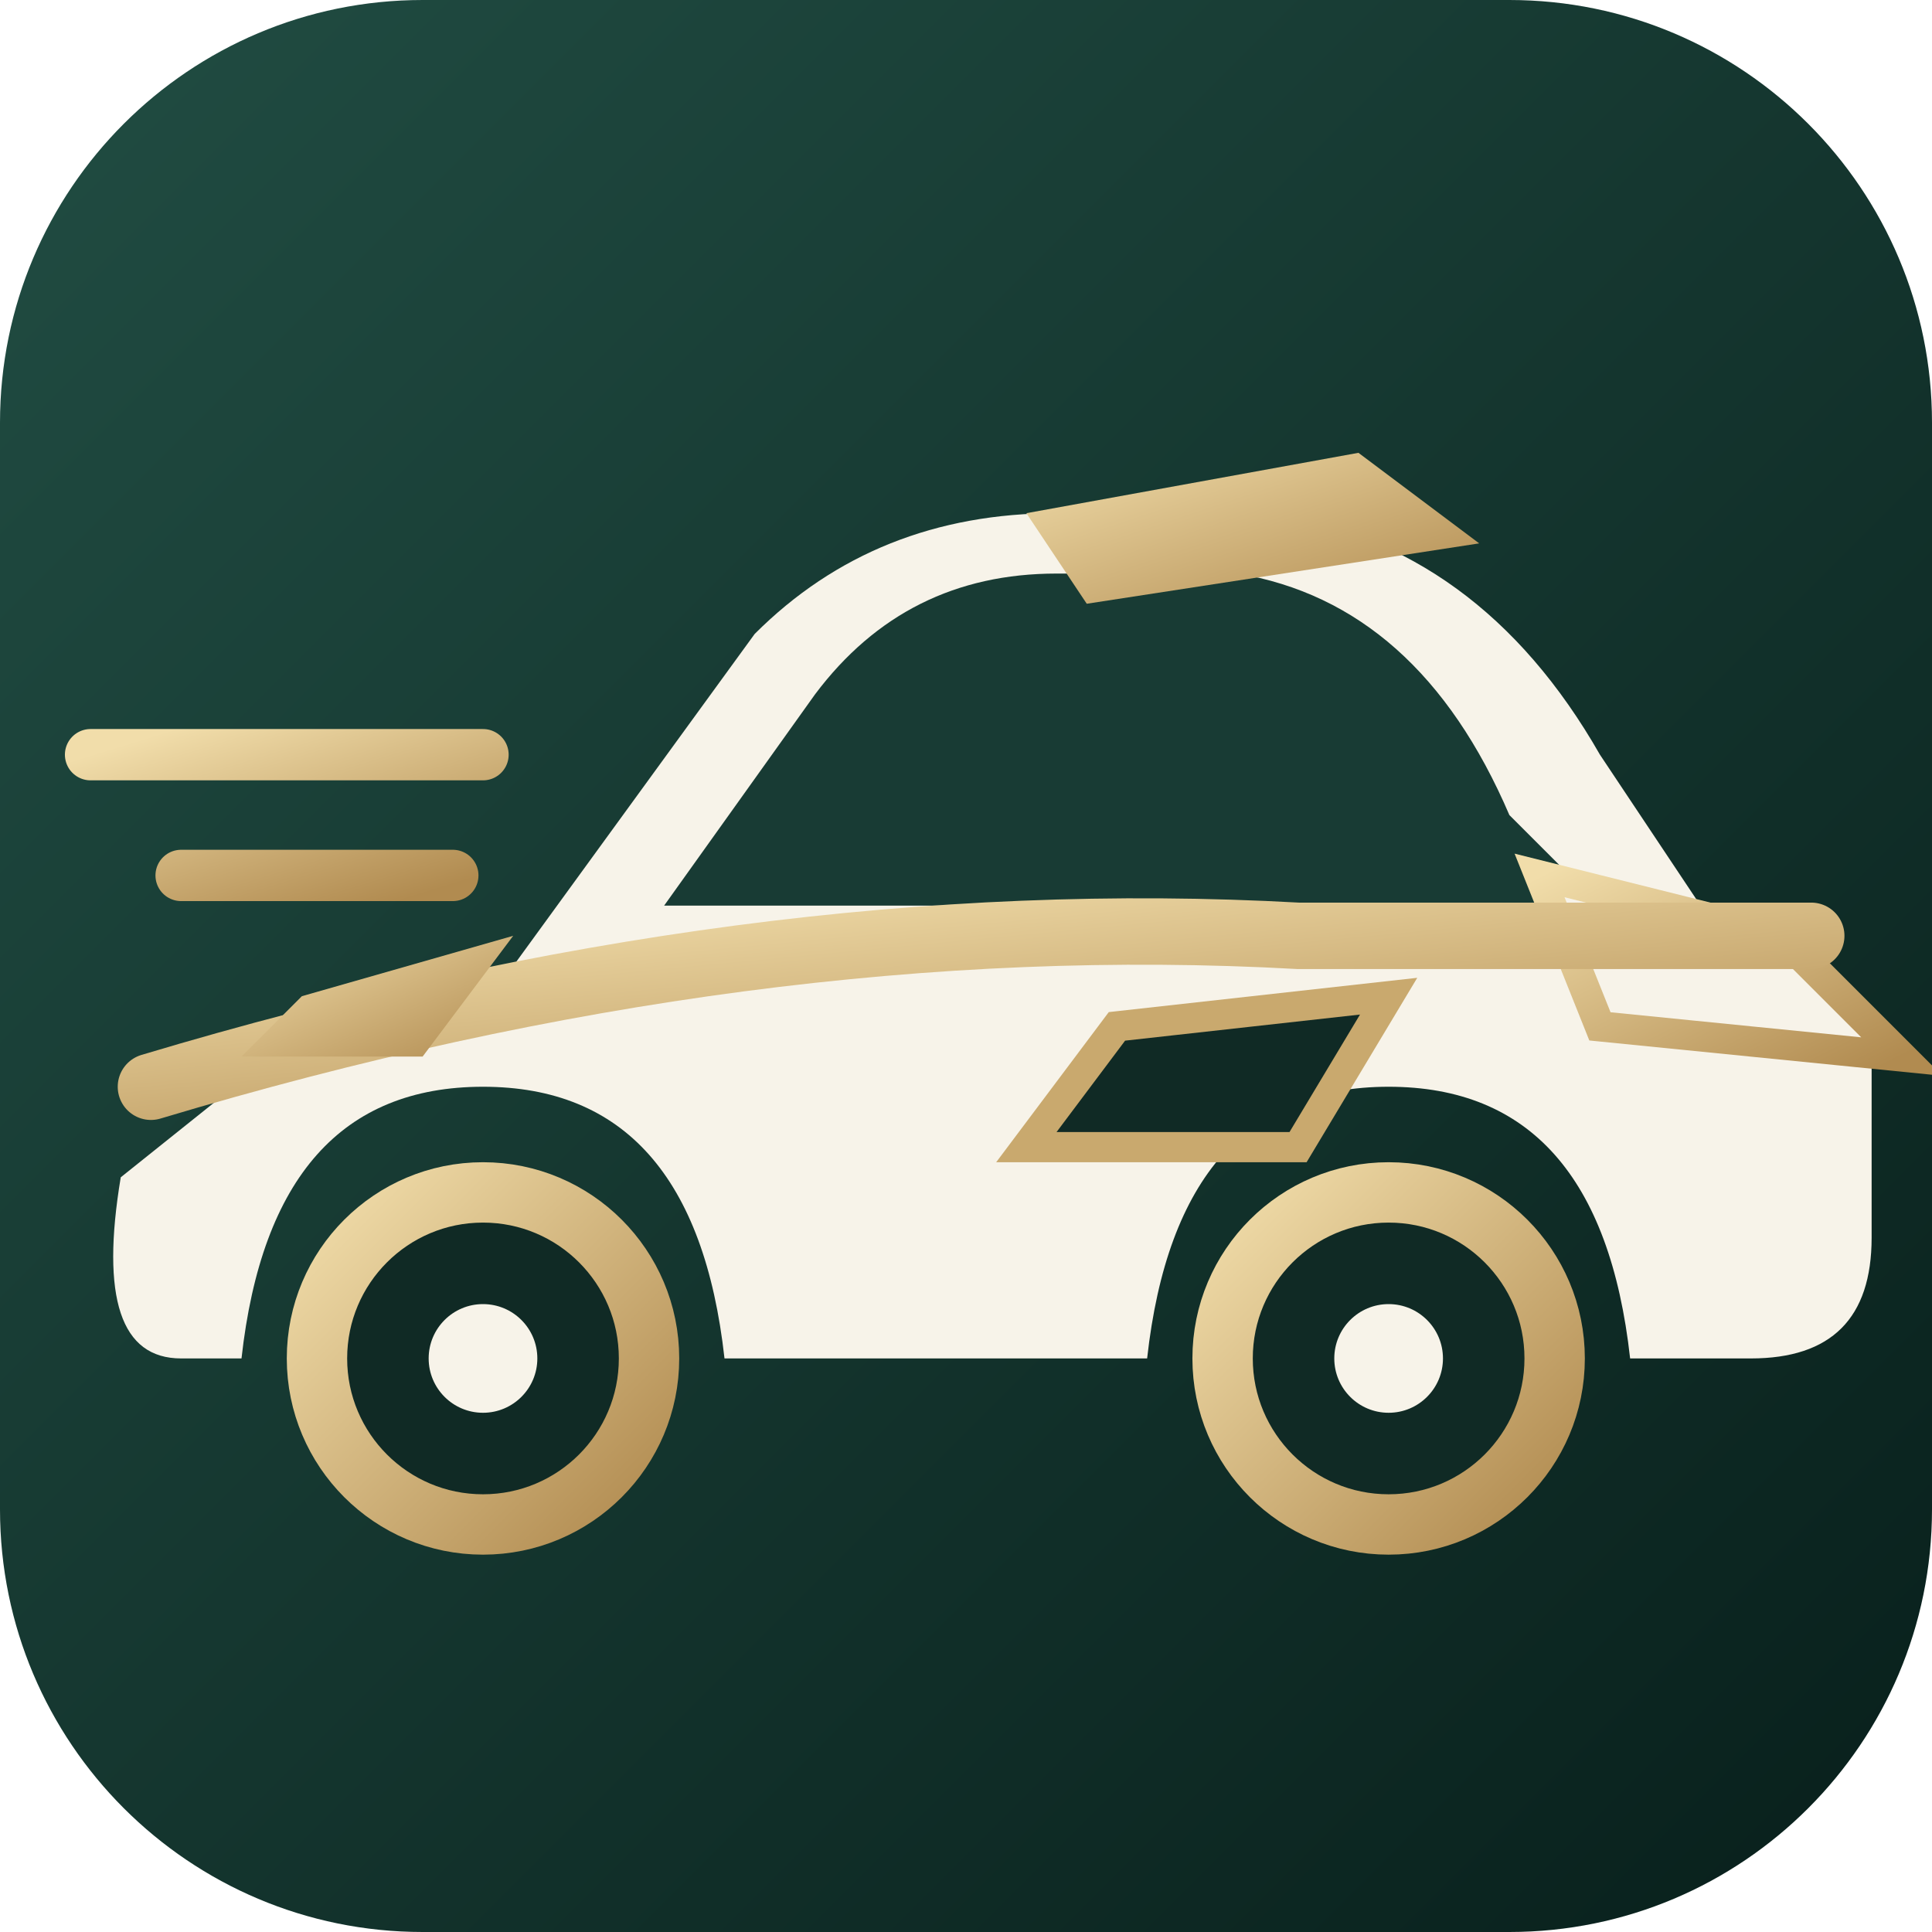
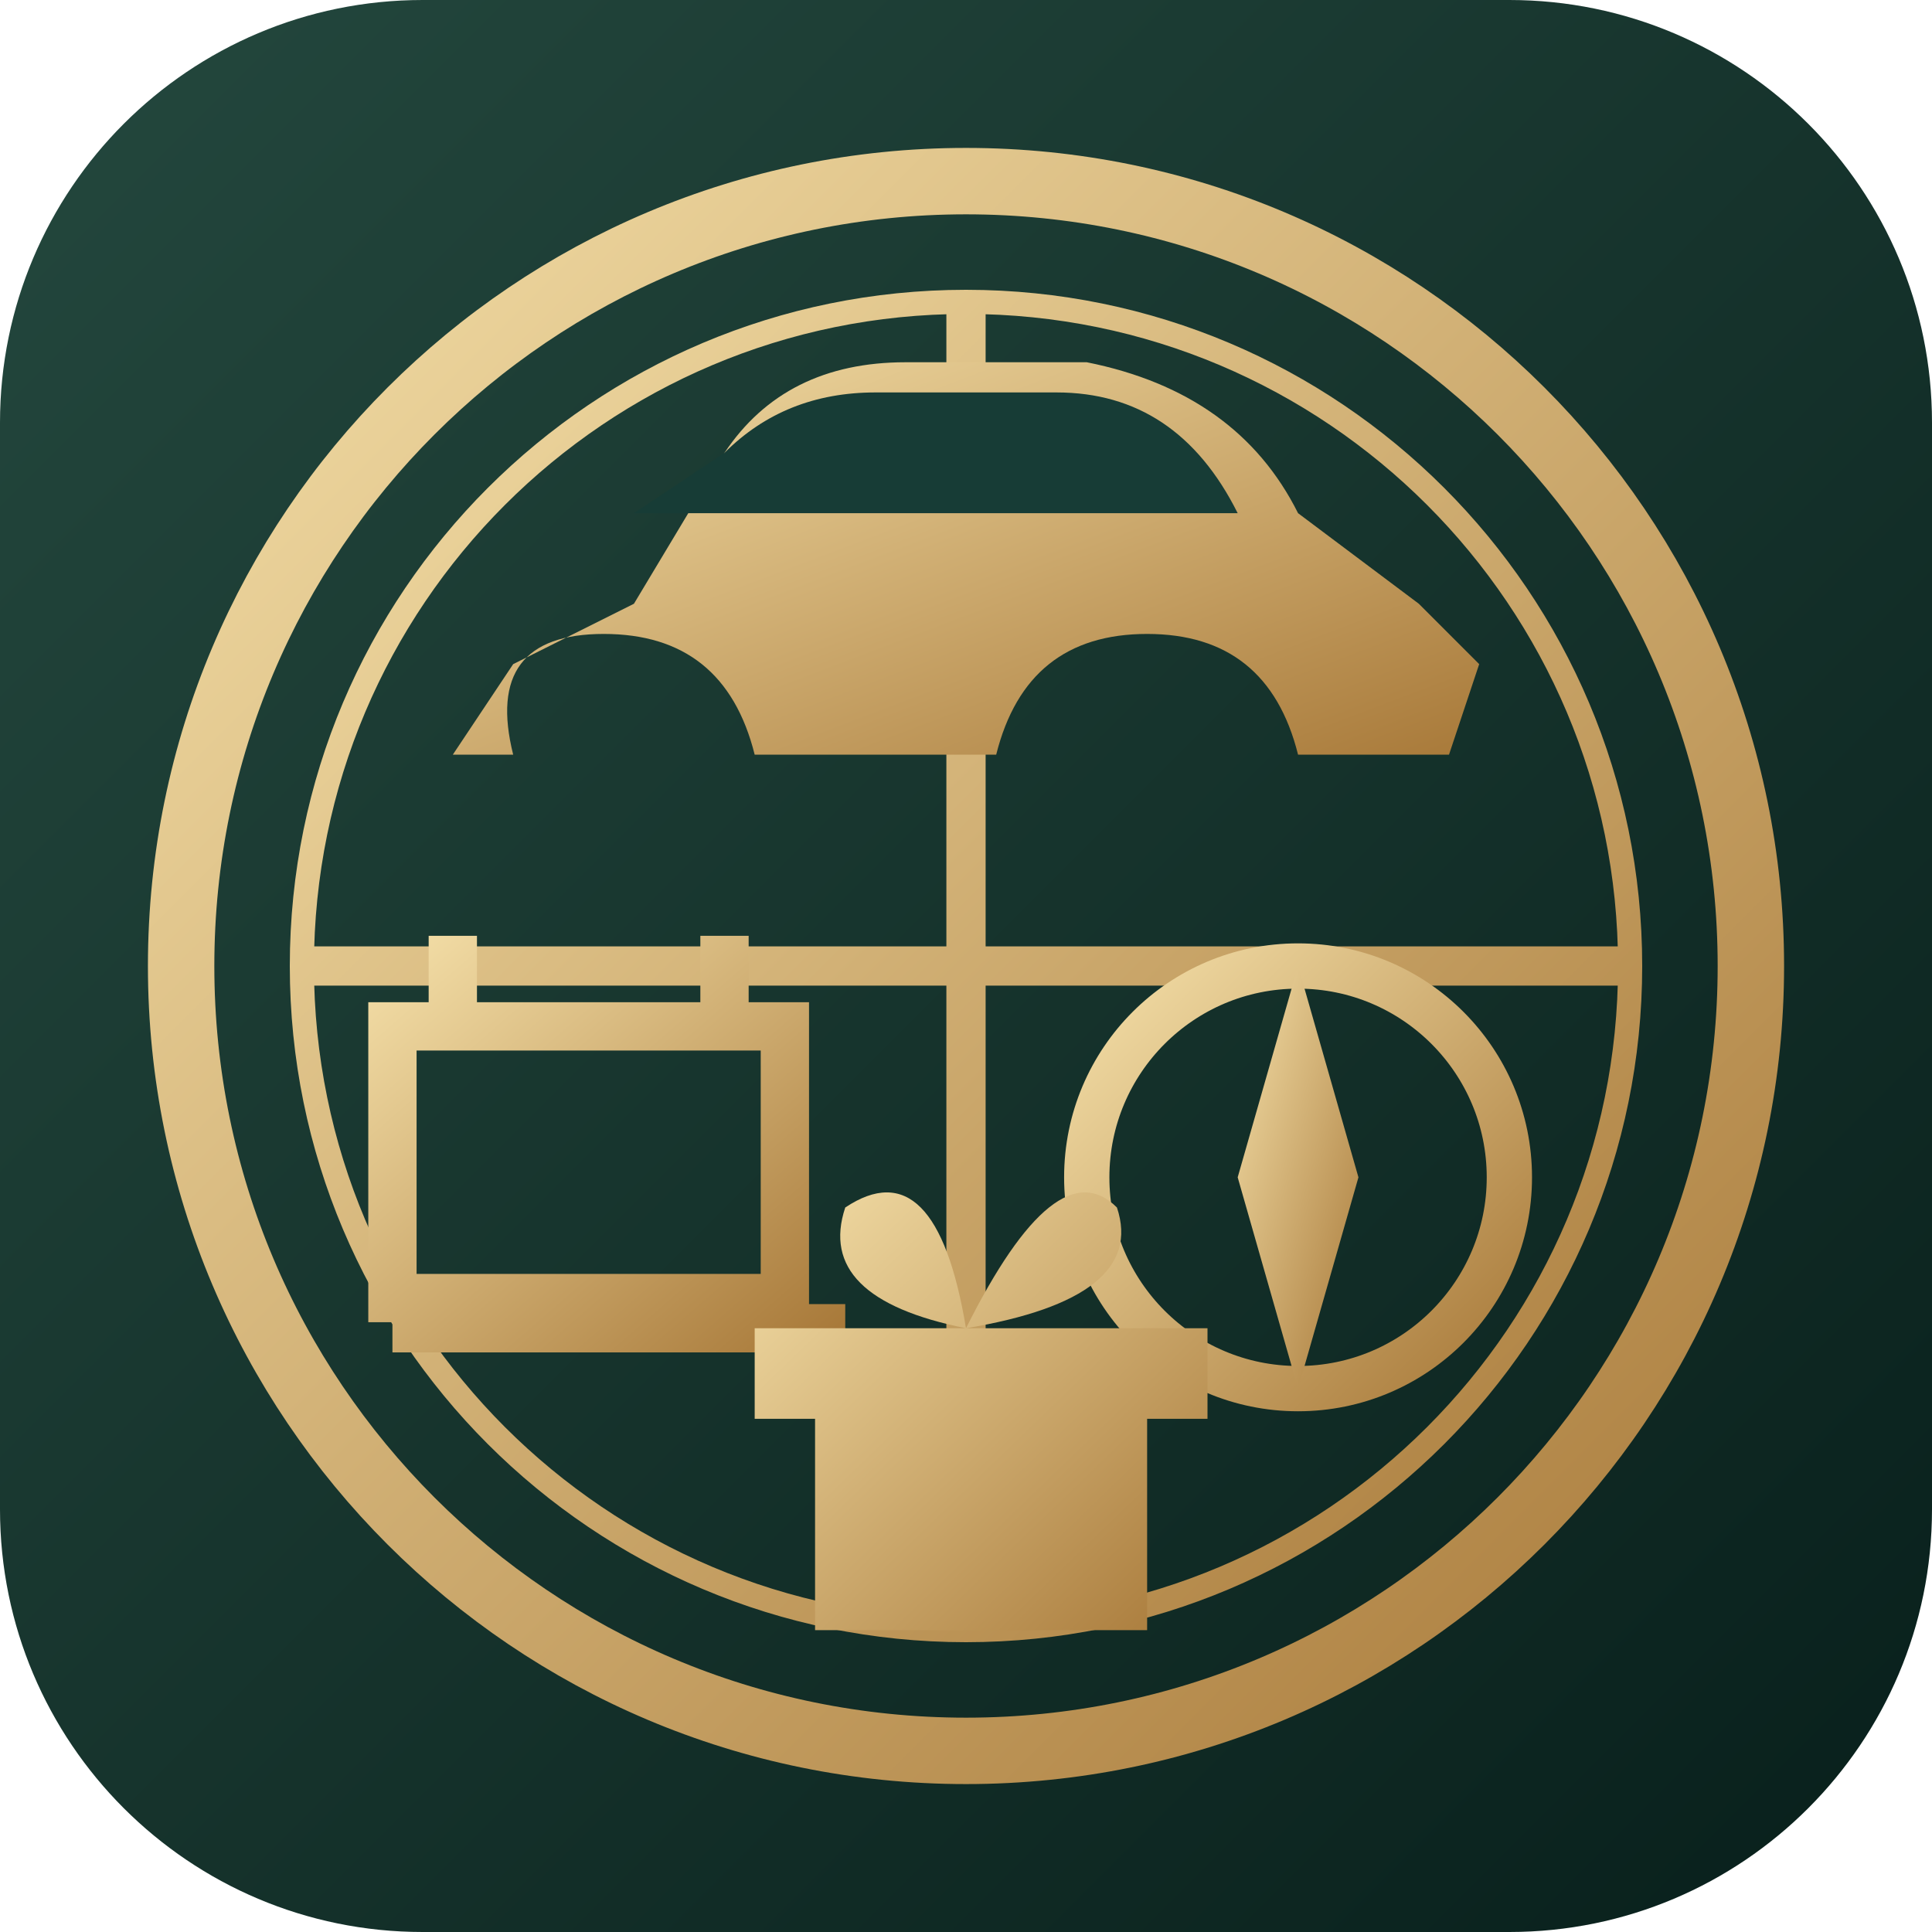
<svg xmlns="http://www.w3.org/2000/svg" viewBox="0 0 64 64">
  <defs>
    <linearGradient id="bg" x1="0" y1="0" x2="1" y2="1">
-       <stop stop-color="#214D43" />
+       <stop stop-color="#24483E" />
      <stop offset="1" stop-color="#081F1B" />
    </linearGradient>
-     <linearGradient id="gold" x1="0" y1="0" x2="1" y2="1">
-       <stop stop-color="#F1DDAA" />
-       <stop offset="1" stop-color="#B18B50" />
+     <linearGradient id="g" x1="0" y1="0" x2="1" y2="1">
+       <stop stop-color="#F4DFA8" />
+       <stop offset="1" stop-color="#A87939" />
    </linearGradient>
  </defs>
  <rect width="64" height="64" rx="14" fill="url(#bg)" />
-   <path d="M4 39 9 35 17 32 25 21Q29 17 35 17L42 17Q49 18 53 25L57 31 62 34 62 41Q62 45 58 45H54Q53 36 46 36T38 45H24Q23 36 16 36T8 45H6Q3 45 4 39Z" fill="#F7F3E9" />
-   <path d="M27 23Q30 19 35 19H41Q47 20 50 27L53 30H22Z" fill="#183B34" />
-   <path d="m34 17 11-2 4 3-13 2z" fill="url(#gold)" />
-   <path d="m51 29 8 2 4 4-10-1z" fill="#F7F3E9" stroke="url(#gold)" stroke-width="1" />
-   <path d="M5 36Q25 30 43 31H60" fill="none" stroke="url(#gold)" stroke-width="2.2" stroke-linecap="round" />
-   <path d="M3 25h13M6 29h9" stroke="url(#gold)" stroke-width="1.7" stroke-linecap="round" />
-   <path d="m10 33 7-2-3 4H8z" fill="url(#gold)" />
-   <path d="m37 34 9-1-3 5h-9z" fill="#102A25" stroke="#C9A96E" stroke-width="1" />
-   <circle cx="16" cy="45" r="5.5" fill="#102A25" stroke="url(#gold)" stroke-width="2" />
-   <circle cx="16" cy="45" r="1.8" fill="#F7F3E9" />
-   <circle cx="46" cy="45" r="5.5" fill="#102A25" stroke="url(#gold)" stroke-width="2" />
-   <circle cx="46" cy="45" r="1.8" fill="#F7F3E9" />
+   <circle cx="32" cy="32" r="26" fill="none" stroke="url(#g)" stroke-width="2.2" />
+   <circle cx="32" cy="32" r="22" fill="none" stroke="url(#g)" stroke-width=".8" />
+   <path d="M32 10v44M10 32h44" stroke="url(#g)" stroke-width="1.3" />
+   <path d="m17 22 4-2 3-5q2-3 6-3h6q5 1 7 5l4 3 2 2-1 3h-5q-1-4-5-4t-5 4H25q-1-4-5-4t-3 4h-2z" fill="url(#g)" />
+   <path d="M24 15q2-2 5-2h6q4 0 6 4H21z" fill="#173C36" />
+   <path d="M13 34h13v9H13zm2-3v3m9-3v3m-11 10h15" fill="none" stroke="url(#g)" stroke-width="1.6" />
+   <circle cx="43" cy="39" r="7" fill="none" stroke="url(#g)" stroke-width="1.5" />
+   <path d="m43 32 2 7-2 7-2-7z" fill="url(#g)" />
+   <path d="M27 47h11v7H27zm-2-3h15v3H25zm7 0q-5-1-4-4 3-2 4 4 3-6 5-4 1 3-5 4z" fill="url(#g)" />
</svg>
